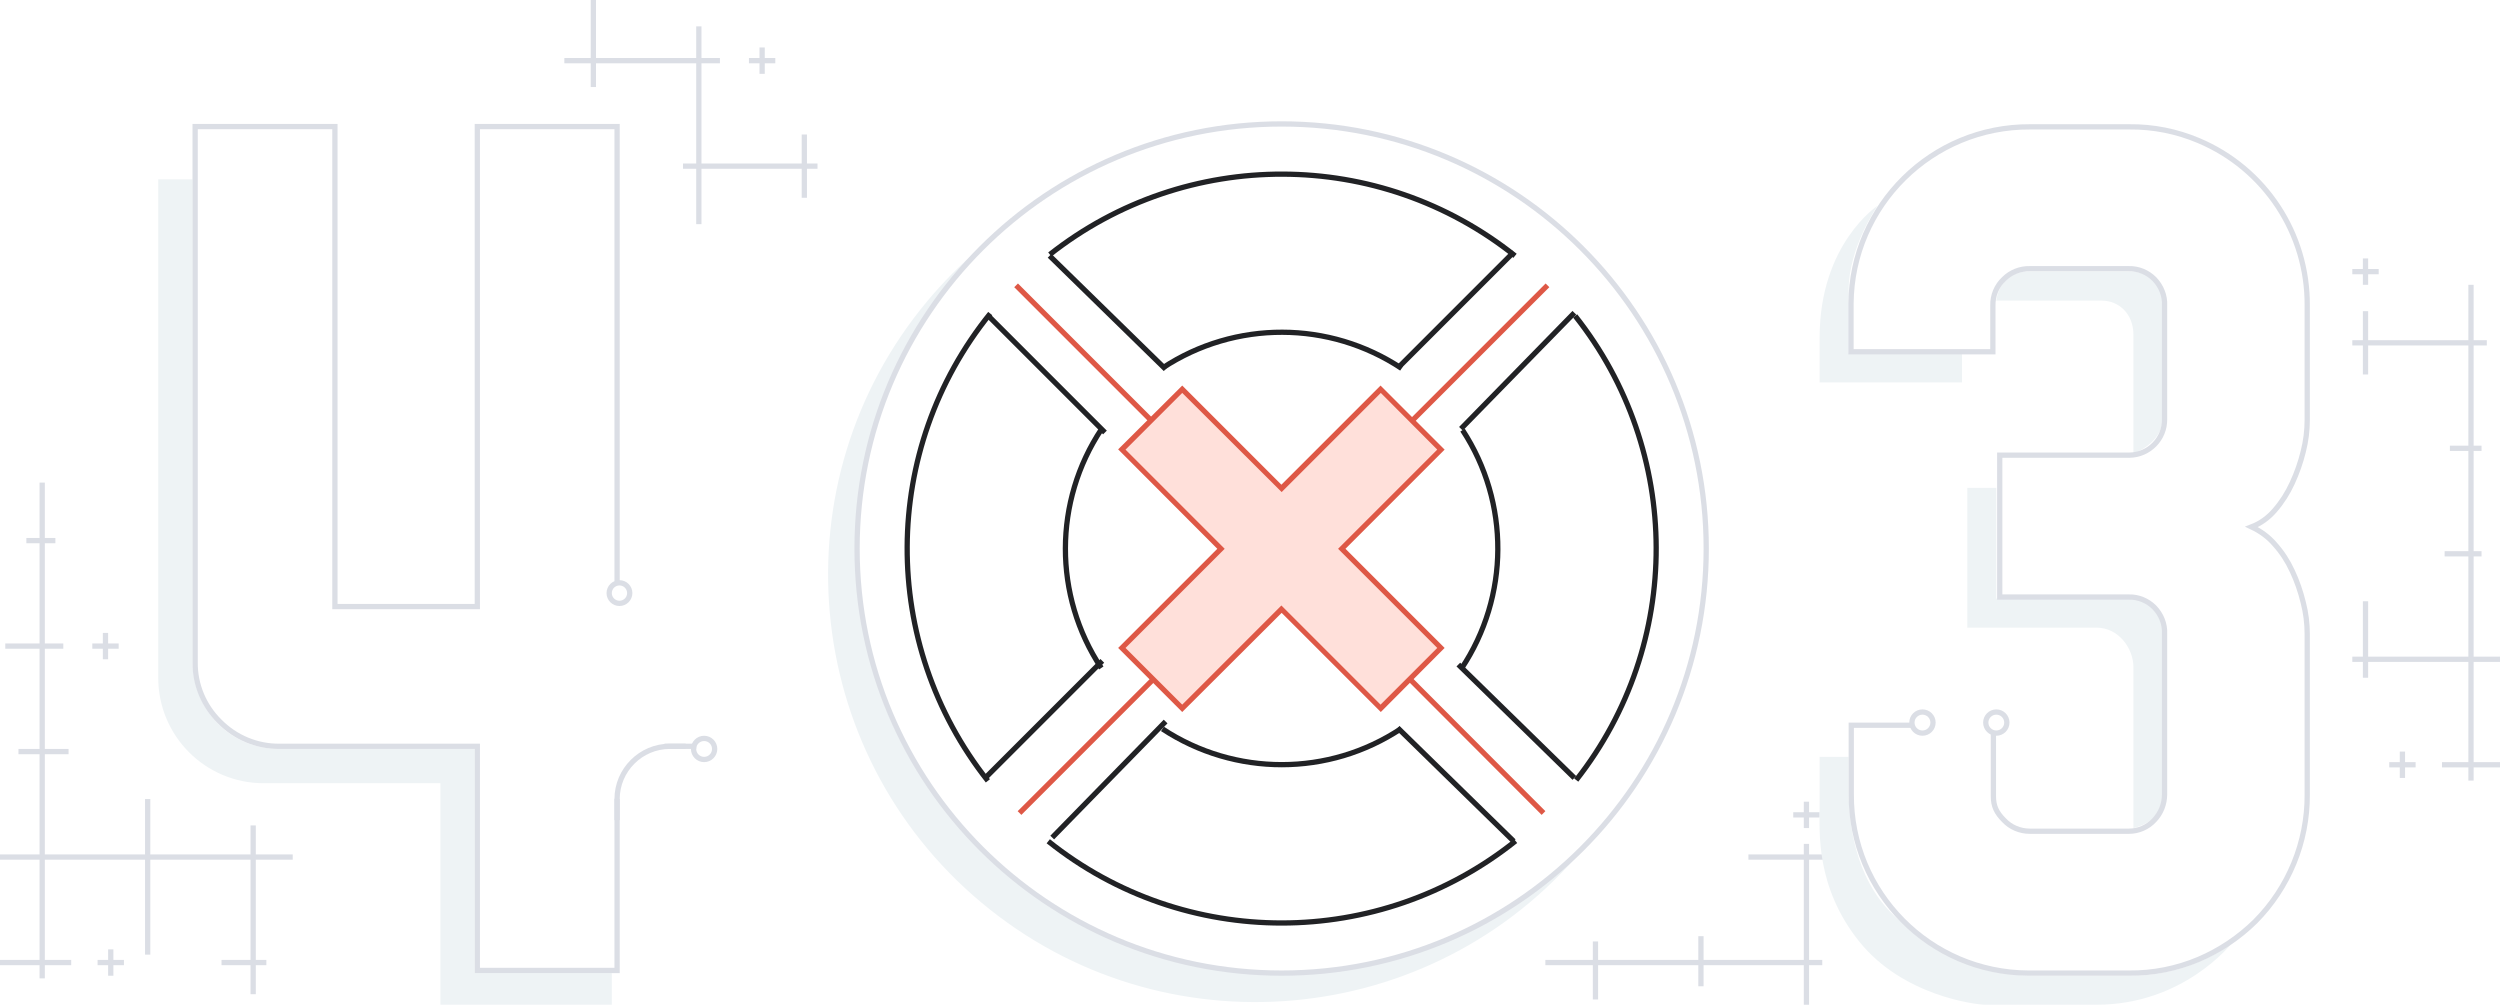
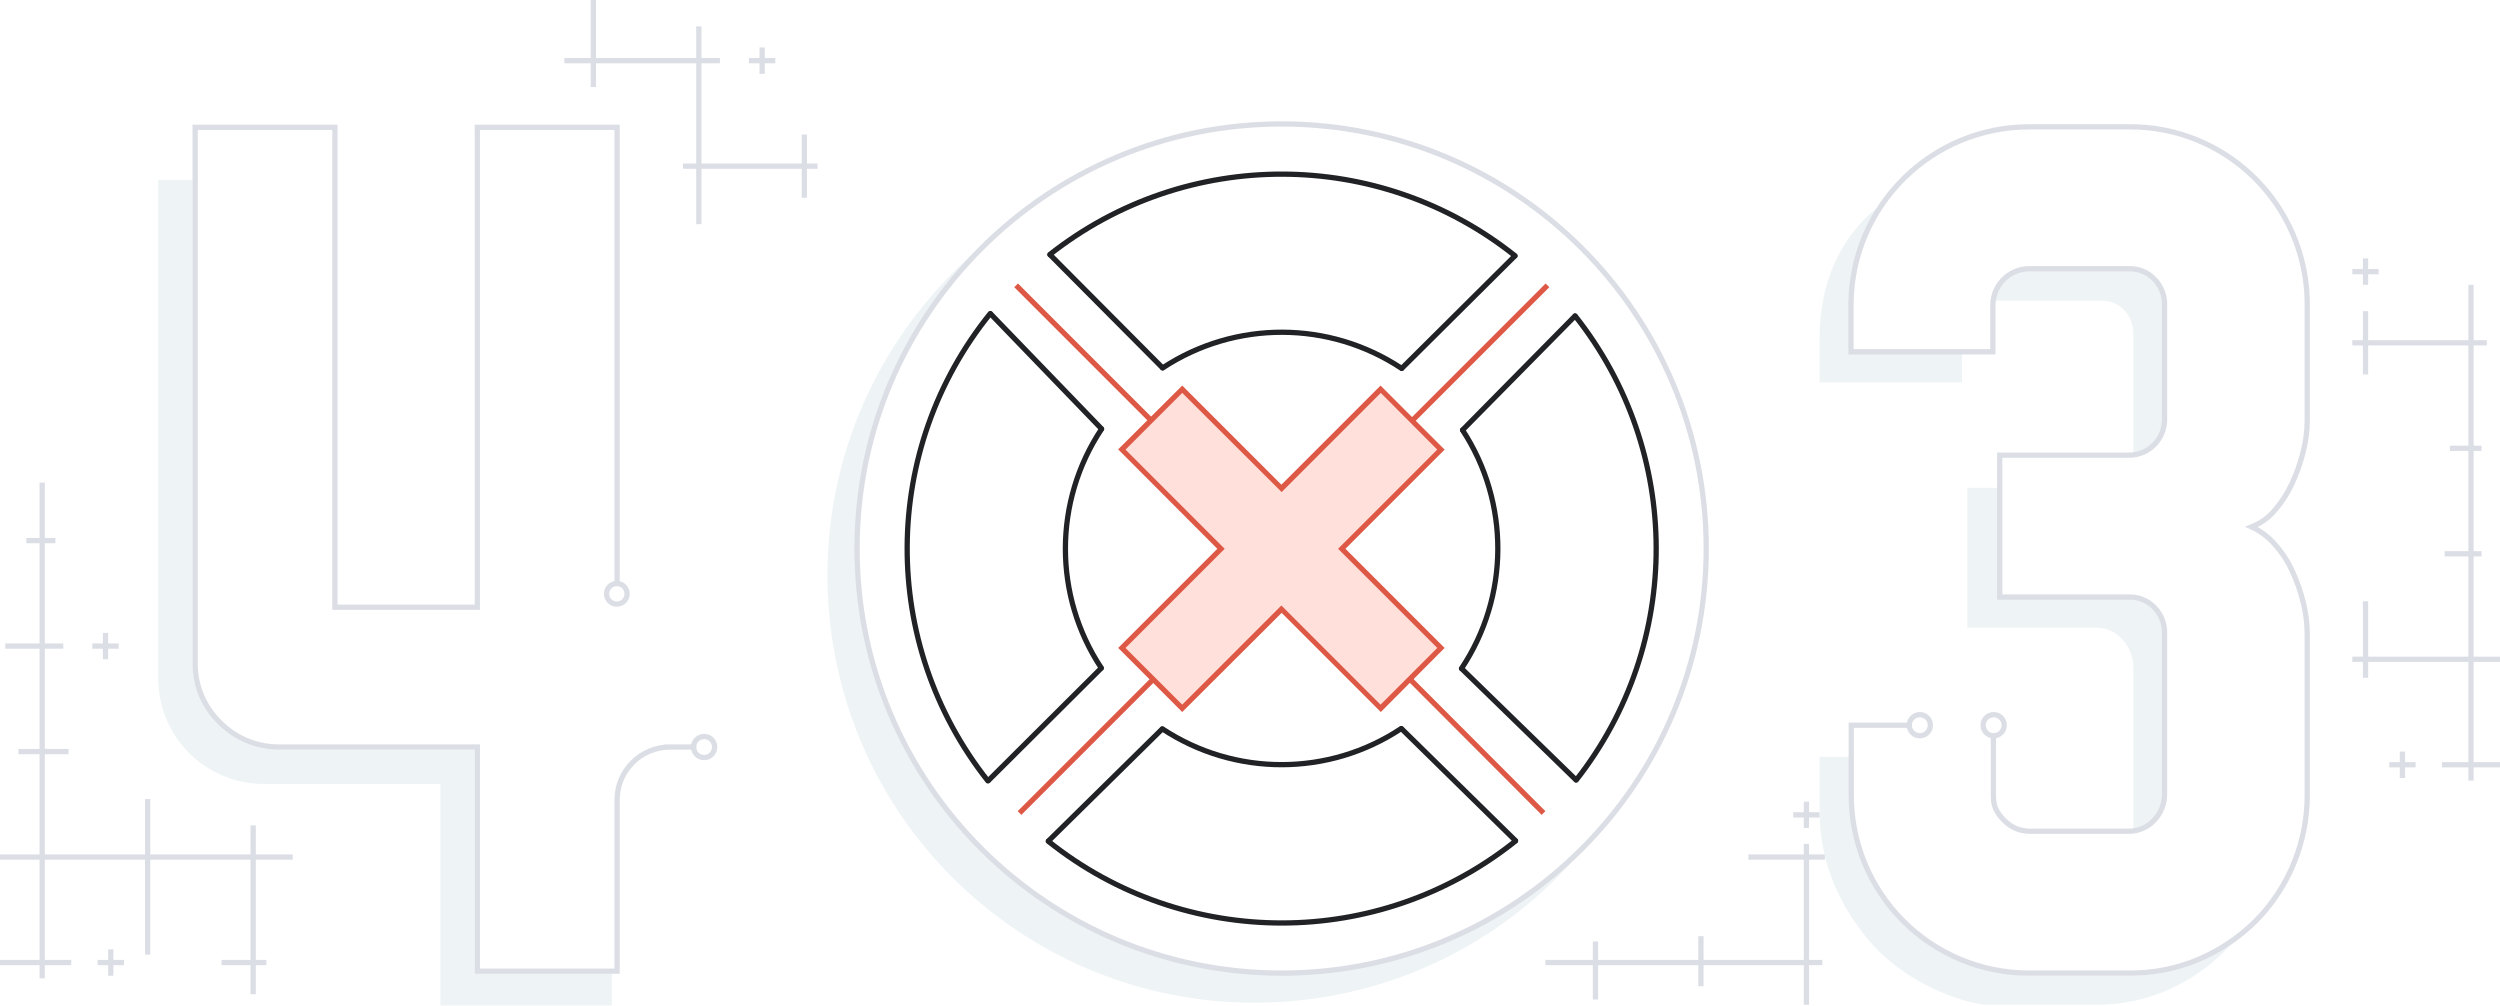
- <svg xmlns="http://www.w3.org/2000/svg" version="1.1" id="Слой_1" x="0" y="0" viewBox="0 0 948 381" xml:space="preserve">
-   <style>.st0{fill:#eef3f5}.st1{stroke:#dbdee5;stroke-width:2}.st1,.st2{fill:none}.st3,.st6{fill:none;stroke:#de5846;stroke-width:2}.st6{stroke:#212225}.st7{fill:#dbdee5}</style>
-   <g id="_403" transform="translate(-430 -224)">
-     <g id="_4">
-       <path id="Прямоугольник_скругл._углы_623" class="st0" d="M562 521h-32c-22.1 0-40-17.9-40-40V292h13v183c0 16.3 12.7 33 33 33h74v85h52v12h-65v-84h-35z" />
-       <path id="_4-2" class="st1" d="M664 444.5V272h-53v182h-54V272h-53v203.2c-.1 8.4 3.3 16.5 9.3 22.4 6 6.1 14.2 9.5 22.7 9.4h75v85h53v-65.1" />
-       <path id="Прямоугольник_скругл._углы_623-2" class="st1" d="M664 535v-8c0-11 9-20 20-20h6" />
-       <path id="Фигура_619_копия" class="st1" d="M682 507h12" />
-       <g id="Эллипс_621" transform="translate(692 503)">
-         <circle class="st2" cx="5" cy="5" r="5" />
-         <circle class="st1" cx="5" cy="5" r="4" />
-       </g>
-       <g id="Эллипс_621_копия" transform="translate(660 444)">
-         <circle class="st2" cx="4.9" cy="4.9" r="4.9" />
-         <circle class="st1" cx="4.9" cy="4.9" r="3.9" />
-       </g>
-     </g>
-     <g id="Группа_89">
-       <path id="Эллипс_634" class="st0" d="M755 434c0 103.8 91.1 159 161 159 30.3 0 83.7-13.3 114.4-47.2-57.3 68.7-159.5 77.9-228.2 20.5s-77.9-159.5-20.5-228.2c5.9-7.1 12.5-13.7 19.5-19.7-7.2 7.8-46.2 46-46.2 115.6z" />
-       <g id="Эллипс_634_копия_3" transform="translate(754 270)">
-         <circle class="st2" cx="162" cy="162" r="162" />
-         <circle class="st1" cx="162" cy="162" r="161" />
-       </g>
-       <g id="Группа_88">
-         <path id="Фигура_639" class="st3" d="M1016.8 332.2l-51.2 51.2m-98.3 98.2l-50.7 50.7" />
-         <path id="Фигура_639_копия" class="st3" d="M1015.3 532.3L965 481.9m-98.2-98.2l-51.5-51.5" />
-         <g id="Фигура_643">
-           <path d="M953.6 492.6l-36.9-36.9-.7-.7-.7.7-36.9 36.9-22.9-22.9 36.9-36.9.7-.7-.7-.7-36.9-36.9 22.9-22.9 36.9 36.9.7.7.7-.7 36.9-36.9 22.9 22.9-36.9 36.9-.7.7.7.7 36.9 36.9-22.9 22.9z" fill="#ffe0da" />
-           <path d="M878.3 373l-21.5 21.5 36.2 36.2 1.4 1.4-1.4 1.4-36.2 36.2 21.5 21.5 36.2-36.2 1.4-1.4 1.4 1.4 36.2 36.2 21.5-21.5-36.2-36.2-1.4-1.4 1.4-1.4 36.2-36.2-21.4-21.5-36.2 36.2-1.4 1.4-1.4-1.4-36.3-36.2m0-2.8l37.6 37.6 37.6-37.6 24.3 24.3-37.6 37.6 37.6 37.6-24.2 24.3-37.6-37.6-37.7 37.6-24.3-24.3 37.6-37.6-37.6-37.7 24.3-24.2z" fill="#de5846" />
-         </g>
-       </g>
-       <path id="Эллипс_634_копия_2" class="st6" d="M1027.3 343.8c40.8 51.5 41 124.3.4 176m-23 23.1c-51.8 41.4-125.4 41.5-177.2.1m-22.9-22.9c-41.1-52-40.8-125.6.9-177.2m22.6-22.4c51.8-40.8 124.9-40.6 176.4.5" />
-       <path id="Эллипс_634_копия" class="st6" d="M984.6 387.1c18 27.5 17.8 63.1-.4 90.4m-22.9 22.8c-27.4 18.2-63 18.2-90.5.1m-23.2-23.1c-18.2-27.5-18.1-63.2.1-90.6m23.2-23.2c27.5-18.1 63.2-18 90.6.2" />
-       <path id="Фигура_642" class="st6" d="M1004 543l-44-43" />
-       <path id="Фигура_642_копия" class="st6" d="M1027 519l-44-43" />
-       <path id="Фигура_642_копия_2" class="st6" d="M849 388l-44-44" />
-       <path id="Фигура_642_копия_2-2" class="st6" d="M872 364l-44-43" />
-       <path id="Фигура_642_копия_3" class="st6" d="M804 518.6l44-44" />
-       <path id="Фигура_642_копия_3-2" class="st6" d="M829 541.6l43-44" />
-       <path id="Фигура_642_копия_3-3" class="st6" d="M960 363.6l44-44" />
-       <path id="Фигура_642_копия_3-4" class="st6" d="M984 386.6l43-44" />
-     </g>
-     <g id="шьфп_копия_7">
-       <path id="Прямоугольник_1_копия_15" class="st7" d="M1114 605v-15h-38v8h-2v-8h-38v13h-2v-13h-18v-2h18v-7h2v7h38v-9h2v9h38v-38h-21v-2h21v-4h2v4h6v2h-6v38h5v2h-5v15h-2zm0-67v-4h-4v-2h4v-4h2v4h4v2h-4v4h-2z" />
-       <path id="Прямоугольник_1_копия_17" class="st7" d="M1366 520v-5h-10v-2h10v-38h-38v6h-2v-6h-4v-2h4v-21h2v21h38v-38h-9v-2h9v-38h-7v-2h7v-38h-38v11h-2v-11h-4v-2h4v-11h2v11h38v-21h2v21h5v2h-5v38h3v2h-3v38h3v2h-3v38h10v2h-10v38h10v2h-10v5h-2zm-26-1v-4h-4v-2h4v-4h2v4h4v2h-4v4h-2zm-14-187v-4h-4v-2h4v-4h2v4h4v2h-4v4h-2z" />
-       <path id="Прямоугольник_1_копия_16" class="st7" d="M525 601v-11h-11v-2h11v-38h-38v36h-2v-36h-38v38h10v2h-10v5h-2v-5h-15v-2h15v-38h-15v-2h15v-38h-8v-2h8v-38h-13v-2h13v-38h-5v-2h5v-21h2v21h4v2h-4v38h7v2h-7v38h9v2h-9v38h38v-21h2v21h38v-11h2v11h14v2h-14v38h4v2h-4v11h-2zm-54-7v-4h-4v-2h4v-4h2v4h4v2h-4v4h-2zm-2-120v-4h-4v-2h4v-4h2v4h4v2h-4v4h-2z" />
-       <path id="Прямоугольник_1_копия_22" class="st7" d="M694 309v-21h-5v-2h5v-38h-38v9h-2v-9h-10v-2h10v-22h2v22h38v-12h2v12h7v2h-7v38h38v-11h2v11h4v2h-4v11h-2v-11h-38v21h-2zm24-57v-4h-4v-2h4v-4h2v4h4v2h-4v4h-2z" />
-     </g>
-     <g id="_3">
-       <path id="Фигура_757" class="st0" d="M1183 605c-3.9 0-31.5-3.4-48-24s-15-41.6-15-50v-20h11v13c0 10.3 1.8 32.5 17 47s31.5 23 53 23h37c13.6-.1 26.8-4.2 38-12 0 0-18.1 23-51 23h-42zm56-128c0-7.1-5.6-15-14-15h-49v-53h11v42h52c6.6 0 11 8 11 12v63c0 10-11 12-11 12v-61zm0-126c0-8.1-5.6-13-12-13h-40s.9-11 12-11h39c5 0 12 2.3 12 12v44c0 9-11 13-11 13v-45zm-119 18v-17c0-35.6 22-50 22-50s-11 15.8-11 32v24h43v11h-54z" />
-       <path id="_3_копия" class="st1" d="M1155 499h-23v26.2c-.2 37.3 29.9 67.6 67.1 67.8h38.3c9 .1 18-1.7 26.3-5.2 8-3.4 15.3-8.3 21.5-14.4 12.7-12.8 19.8-30.1 19.7-48.1v-60.8c0-4.1-.5-8.1-1.5-12-1-4.1-2.4-8.2-4.2-12-1.7-3.7-3.9-7.1-6.6-10.1-2.4-2.8-5.4-5-8.8-6.6 3.4-1.3 6.4-3.5 8.8-6.3 2.7-3.1 4.9-6.6 6.6-10.3 1.8-3.9 3.2-7.9 4.2-12 1-3.9 1.5-8 1.5-12v-43.3c.2-27.3-16-52-41.2-62.6-8.3-3.5-17.2-5.3-26.3-5.2h-37.6c-37.2-.2-67.6 29.8-67.9 67v18.3h53.8v-17.5c-.1-3.8 1.4-7.5 4.2-10.1 2.6-2.6 6.2-4 9.8-3.9h37.6c3.6-.1 7.1 1.4 9.6 3.9 2.6 2.7 4.1 6.3 3.9 10.1V383c.1 7.4-5.9 13.5-13.3 13.6h-49.2v53.8h49c3.6-.1 7.1 1.4 9.6 3.9 2.6 2.7 4.1 6.3 3.9 10.1v60.8c0 3.7-1.4 7.2-3.9 9.8-2.5 2.7-6 4.2-9.6 4.2h-37.6c-3.7 0-7.3-1.5-9.8-4.2-2.8-2.8-4-5.3-4-9v-24" />
-       <g id="Эллипс_757" transform="translate(1154 493)">
-         <circle class="st2" cx="5" cy="5" r="5" />
-         <circle class="st1" cx="5" cy="5" r="4" />
-       </g>
-       <g id="Эллипс_757-2" transform="translate(1182 493)">
-         <circle class="st2" cx="5" cy="5" r="5" />
-         <circle class="st1" cx="5" cy="5" r="4" />
-       </g>
-     </g>
+ <svg xmlns="http://www.w3.org/2000/svg" width="948" height="381.271">
+   <path d="M684 381v-15h-38v8h-2v-8h-38v13h-2v-13h-18v-2h18v-7h2v7h38v-9h2v9h38v-38h-21v-2h21v-4h2v4h6v2h-6v38h5v2h-5v15zm0-67v-4h-4v-2h4v-4h2v4h4v2h-4v4zm252-18v-5h-10v-2h10v-38h-38v6h-2v-6h-4v-2h4v-21h2v21h38v-38h-9v-2h9v-38h-7v-2h7v-38h-38v11h-2v-11h-4v-2h4v-11h2v11h38v-21h2v21h5v2h-5v38h3v2h-3v38h3v2h-3v38h10v2h-10v38h10v2h-10v5zm-26-1v-4h-4v-2h4v-4h2v4h4v2h-4v4zm-14-187v-4h-4v-2h4v-4h2v4h4v2h-4v4zM95 377v-11H84v-2h11v-38H57v36h-2v-36H17v38h10v2H17v5h-2v-5H0v-2h15v-38H0v-2h15v-38H7v-2h8v-38H2v-2h13v-38h-5v-2h5v-21h2v21h4v2h-4v38h7v2h-7v38h9v2h-9v38h38v-21h2v21h38v-11h2v11h14v2H97v38h4v2h-4v11zm-54-7v-4h-4v-2h4v-4h2v4h4v2h-4v4zm-2-120v-4h-4v-2h4v-4h2v4h4v2h-4v4zM264 85V64h-5v-2h5V24h-38v9h-2v-9h-10v-2h10V0h2v22h38V10h2v12h7v2h-7v38h38V51h2v11h4v2h-4v11h-2V64h-38v21zm24-57v-4h-4v-2h4v-4h2v4h4v2h-4v4z" fill="#dbdee5" />
+   <path d="M132 297.271h-32a39.989 39.989 0 01-40-40v-189h13v183c0 16.3 12.7 33 33 33h74v85h52v12h-65v-84z" fill="#eef3f5" />
+   <path d="M234 220.771v-172.5h-53v182h-54v-182H74v203.2a30.981 30.981 0 009.3 22.4 31.354 31.354 0 0022.7 9.4h75v85h53v-65.1m0 8.1v-8a20.059 20.059 0 0120-20h6m-8 0h12" fill="none" stroke="#dbdee5" stroke-width="2" />
+   <g transform="translate(262 279.271)" fill="none">
+     <circle data-name="Эллипс 1" cx="5" cy="5" r="5" />
+     <circle data-name="Эллипс 2" cx="4" cy="4" r="4" transform="translate(1)" stroke="#dbdee5" stroke-width="2" />
+   </g>
+   <g transform="translate(230 220.271)" fill="none">
+     <circle data-name="Эллипс 3" cx="4.9" cy="4.9" r="4.9" />
+     <circle data-name="Эллипс 4" cx="3.9" cy="3.9" r="3.9" transform="translate(0 1)" stroke="#dbdee5" stroke-width="2" />
+   </g>
+   <path d="M325 210c0 103.8 91.1 159 161 159 30.3 0 83.7-13.3 114.4-47.2-57.2 68.8-159.3 78.2-228.2 21-68.8-57.2-78.2-159.3-21-228.2.2-.2.3-.4.5-.6a164.931 164.931 0 0119.5-19.7C364 102.2 325 140.4 325 210z" fill="#eef3f5" />
+   <g transform="translate(324 46)" fill="none">
+     <circle cx="162" cy="162" r="162" />
+     <circle cx="161" cy="161" r="161" transform="translate(1 1)" stroke="#dbdee5" stroke-width="2" />
+   </g>
+   <path d="M586.8 108.2l-51.2 51.2m-98.3 98.2l-50.7 50.7m198.7 0L535 257.9m-98.2-98.2l-51.5-51.5" fill="none" stroke="#de5846" stroke-width="2" />
+   <path d="M523.6 268.6l-36.9-36.9-.7-.7-.7.7-36.9 36.9-22.9-22.9 36.9-36.9.7-.7-.7-.7-36.9-36.9 22.9-22.9 36.9 36.9.7.7.7-.7 36.9-36.9 22.9 22.9-36.9 36.9-.7.7.7.7 36.9 36.9z" fill="#ffe0da" />
+   <path d="M448.3 149l-21.5 21.5 36.2 36.2 1.4 1.4-1.4 1.4-36.2 36.2 21.5 21.5 36.2-36.2 1.4-1.4 1.4 1.4 36.2 36.2 21.5-21.5-36.2-36.2-1.4-1.4 1.4-1.4 36.2-36.2-21.4-21.5-36.2 36.2-1.4 1.4-1.4-1.4-36.3-36.2m0-2.8l37.6 37.6 37.6-37.6 24.3 24.3-37.6 37.6 37.6 37.6-24.2 24.3-37.6-37.6-37.7 37.6-24.3-24.3 37.6-37.6-37.6-37.7z" fill="#de5846" />
+   <g data-name="Сгруппировать 893" fill="none" stroke="#212225" stroke-linecap="round" stroke-width="2">
+     <path d="M597.3 119.8a142.11 142.11 0 01.4 176m-23 23.1a141.933 141.933 0 01-177.2.1m-22.9-22.9a141.935 141.935 0 01.9-177.2m22.6-22.4a142 142 0 01176.4.5m-19.9 66.1a82.038 82.038 0 01-.4 90.4m-22.9 22.8a82.015 82.015 0 01-90.5.1m-23.2-23.1a81.993 81.993 0 01.1-90.6m23.2-23.2a82.181 82.181 0 0190.6.2" />
+     <path data-name="Контур 690" d="M554.629 163.039l42.563-43.163" />
+     <path data-name="Контур 694" d="M554.291 253.58l43.234 42.081" />
+     <path data-name="Контур 693" d="M417.705 162.612l-42.043-43.572" />
+     <path data-name="Контур 697" d="M417.561 253.392l-42.762 42.59" />
+     <path data-name="Контур 691" d="M531.6 139.636l42.816-42.555" />
+     <path data-name="Контур 695" d="M531.439 276.309l43.225 42.459" />
+     <path data-name="Контур 692" d="M440.826 139.468l-42.6-42.822" />
+     <path data-name="Контур 696" d="M440.658 276.479l-43.041 42.383" />
+   </g>
+   <path d="M753 381.001c-3.9 0-29.186-5.44-45.686-26.04S690 315.401 690 307.001v-20h11.791v13.089c0 10.3 2.2 32.542 17.4 47.042S749.5 370.001 771 370.001h37a67.143 67.143 0 0038-12s-18.1 23-51 23zm56-128c0-7.1-5.6-15-14-15h-49v-53h12.07l.555 41.068 50.375.932c6.6 0 11 8 11 12v63c0 10-11 12.787-11 12.787zm0-126c0-8.1-5.6-13-12-13h-41s1.9-12 13-12h39a12.976 12.976 0 0112.865 13.462v45.323c0 9-11.865 11.215-11.865 11.215zm-119 18v-17c0-35.6 23-50 23-50s-11 15.8-11 32l-1 24h43v11z" fill="#eef3f5" />
+   <path d="M725 275.001h-23v26.2a67.389 67.389 0 0067.1 67.8h38.3a66.014 66.014 0 0026.3-5.2 69.392 69.392 0 0021.5-14.4 67.774 67.774 0 0019.7-48.1v-60.8a48.711 48.711 0 00-1.5-12 63.242 63.242 0 00-4.2-12 40 40 0 00-6.6-10.1 26.147 26.147 0 00-8.8-6.6 22.007 22.007 0 008.8-6.3 43.012 43.012 0 006.6-10.3 65.763 65.763 0 004.2-12 48.711 48.711 0 001.5-12v-43.3a67.285 67.285 0 00-41.2-62.6 66.014 66.014 0 00-26.3-5.2h-37.6a67.582 67.582 0 00-67.9 67v18.3h53.8v-17.5a13.849 13.849 0 0113.7-14h37.9a12.822 12.822 0 019.6 3.9 13.553 13.553 0 013.9 10.1v43.1a13.487 13.487 0 01-13.3 13.6h-49.2v53.8h49a12.822 12.822 0 019.6 3.9 13.553 13.553 0 013.9 10.1v60.8a14.277 14.277 0 01-3.9 9.8 13.1 13.1 0 01-9.6 4.2h-37.6a13.38 13.38 0 01-9.8-4.2c-2.8-2.8-4-5.3-4-9v-24" fill="none" stroke="#dbdee5" stroke-width="2" />
+   <g transform="translate(724 269.001)" fill="none">
+     <circle cx="5" cy="5" r="5" />
+     <circle cx="4" cy="4" r="4" transform="translate(0 2)" stroke="#dbdee5" stroke-width="2" />
+   </g>
+   <g transform="translate(752 269.001)" fill="none">
+     <circle cx="5" cy="5" r="5" />
+     <circle cx="4" cy="4" r="4" transform="translate(0 2)" stroke="#dbdee5" stroke-width="2" />
  </g>
</svg>
